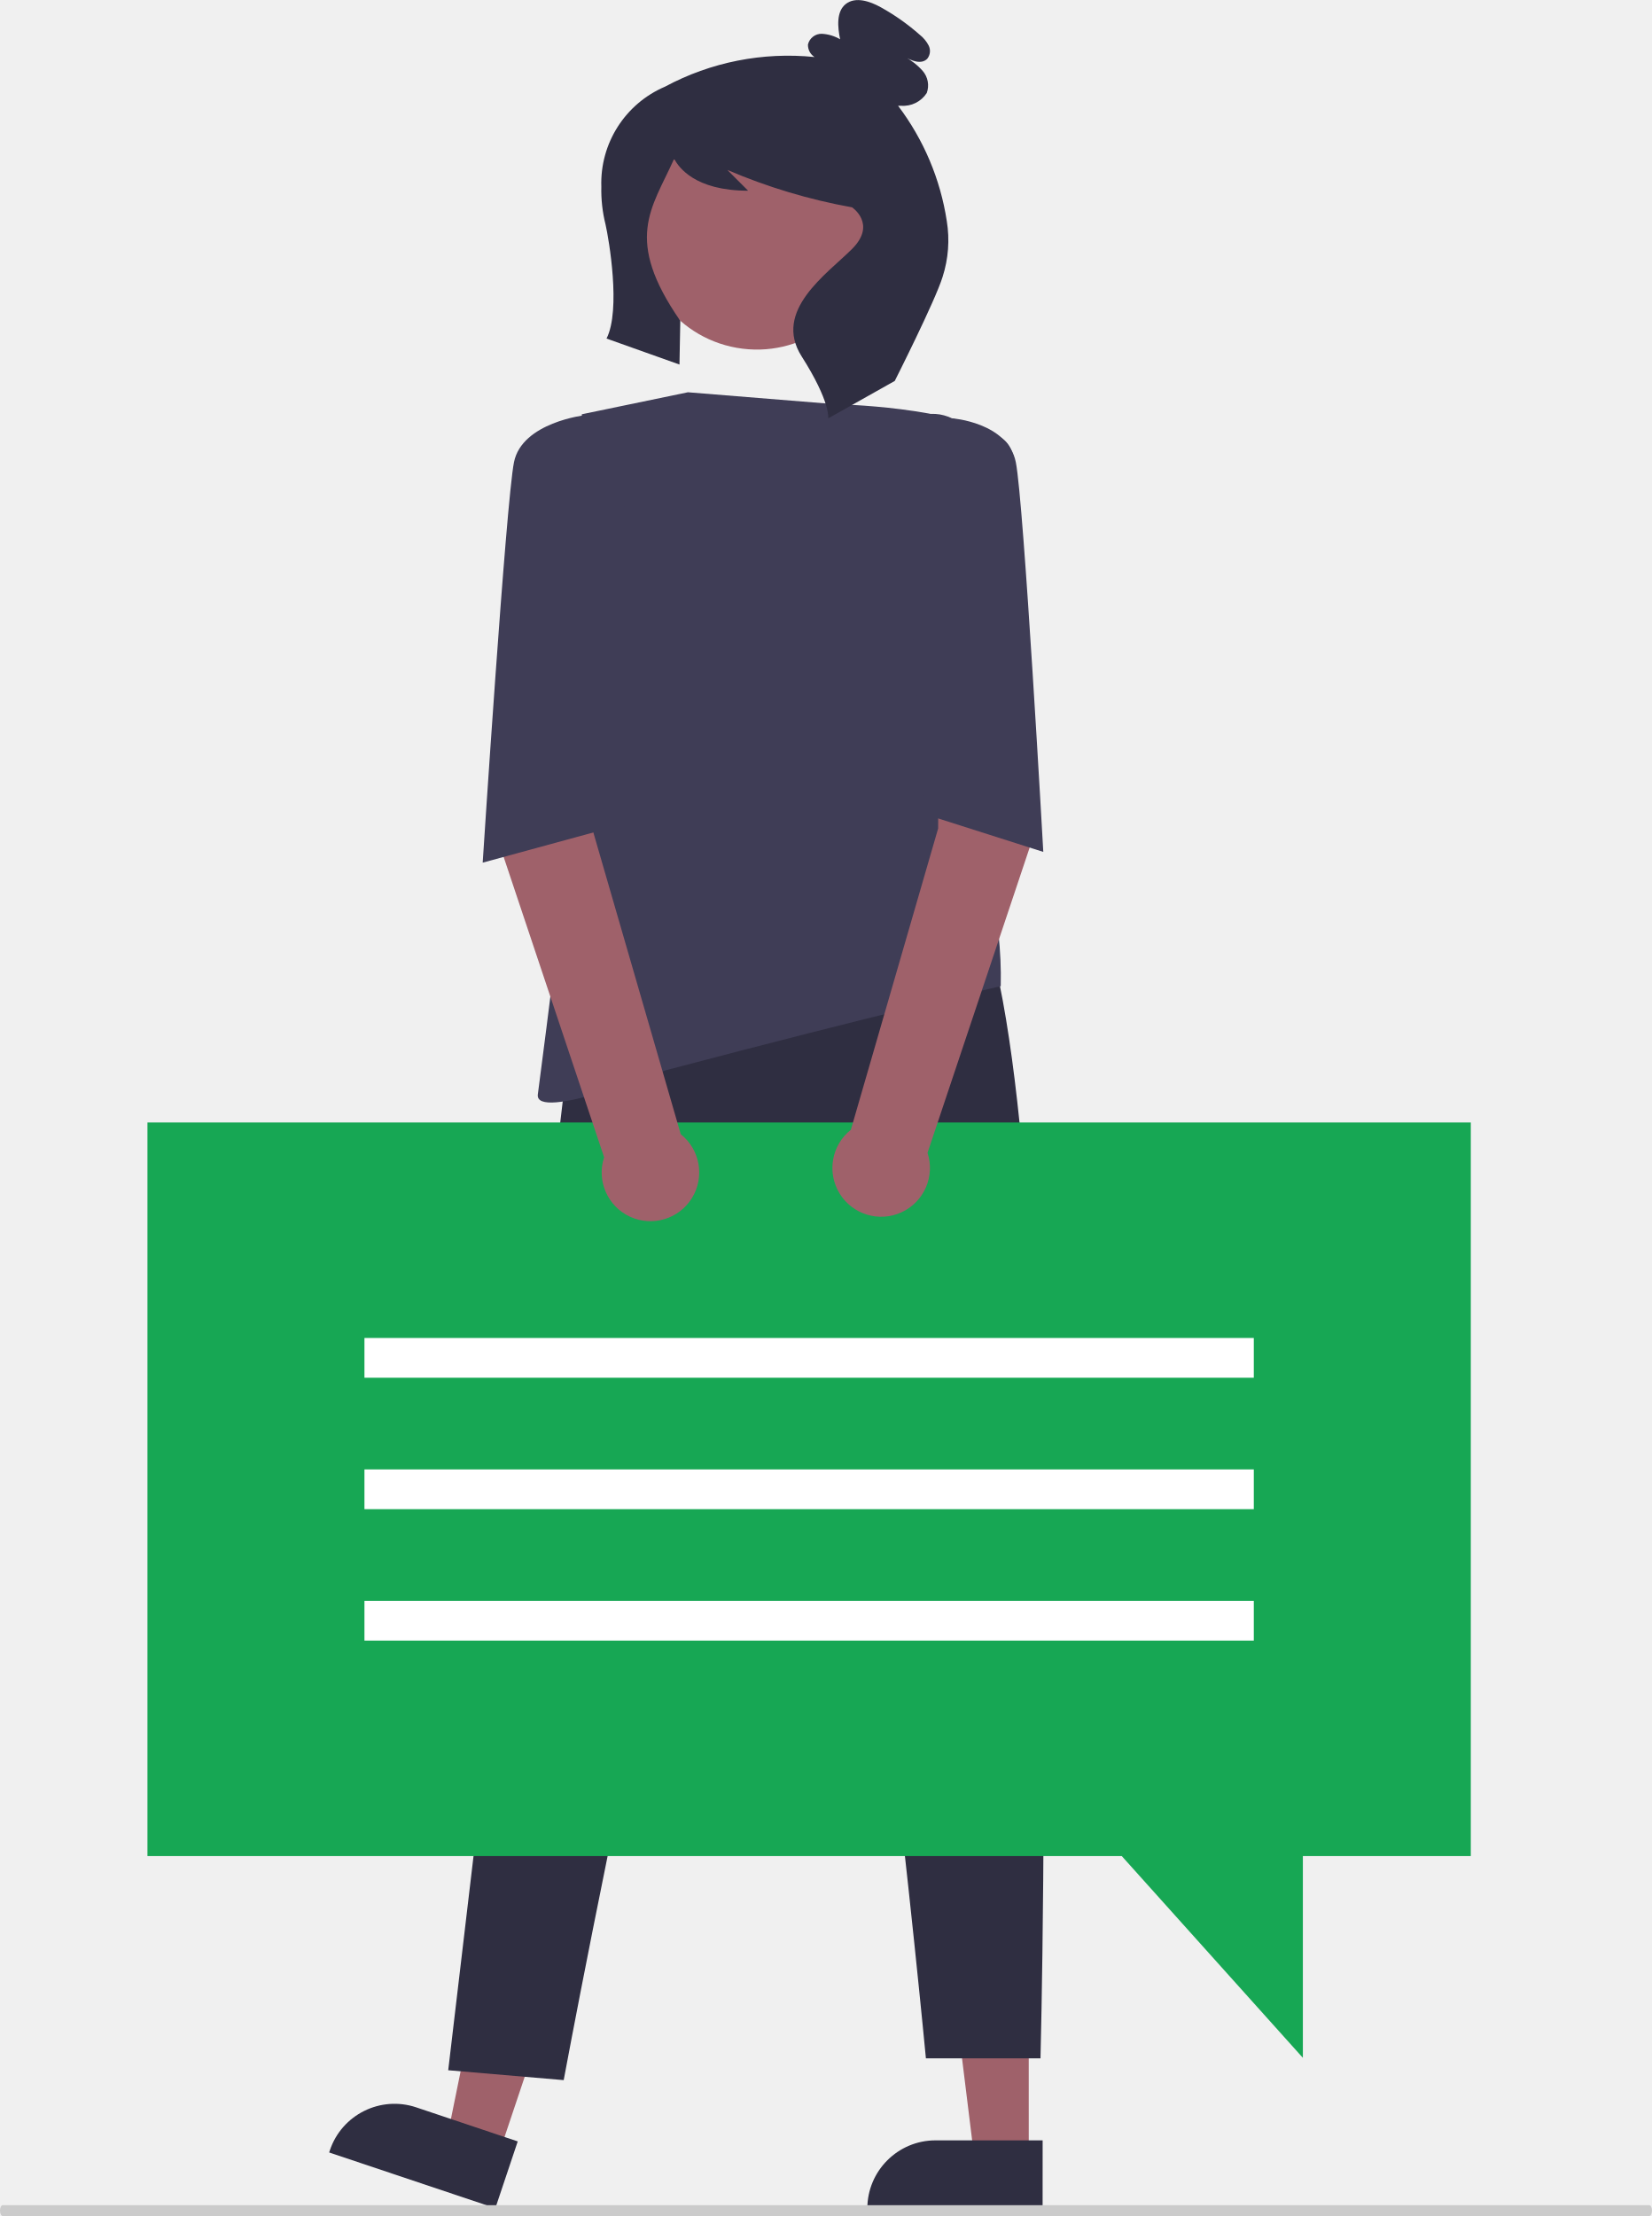
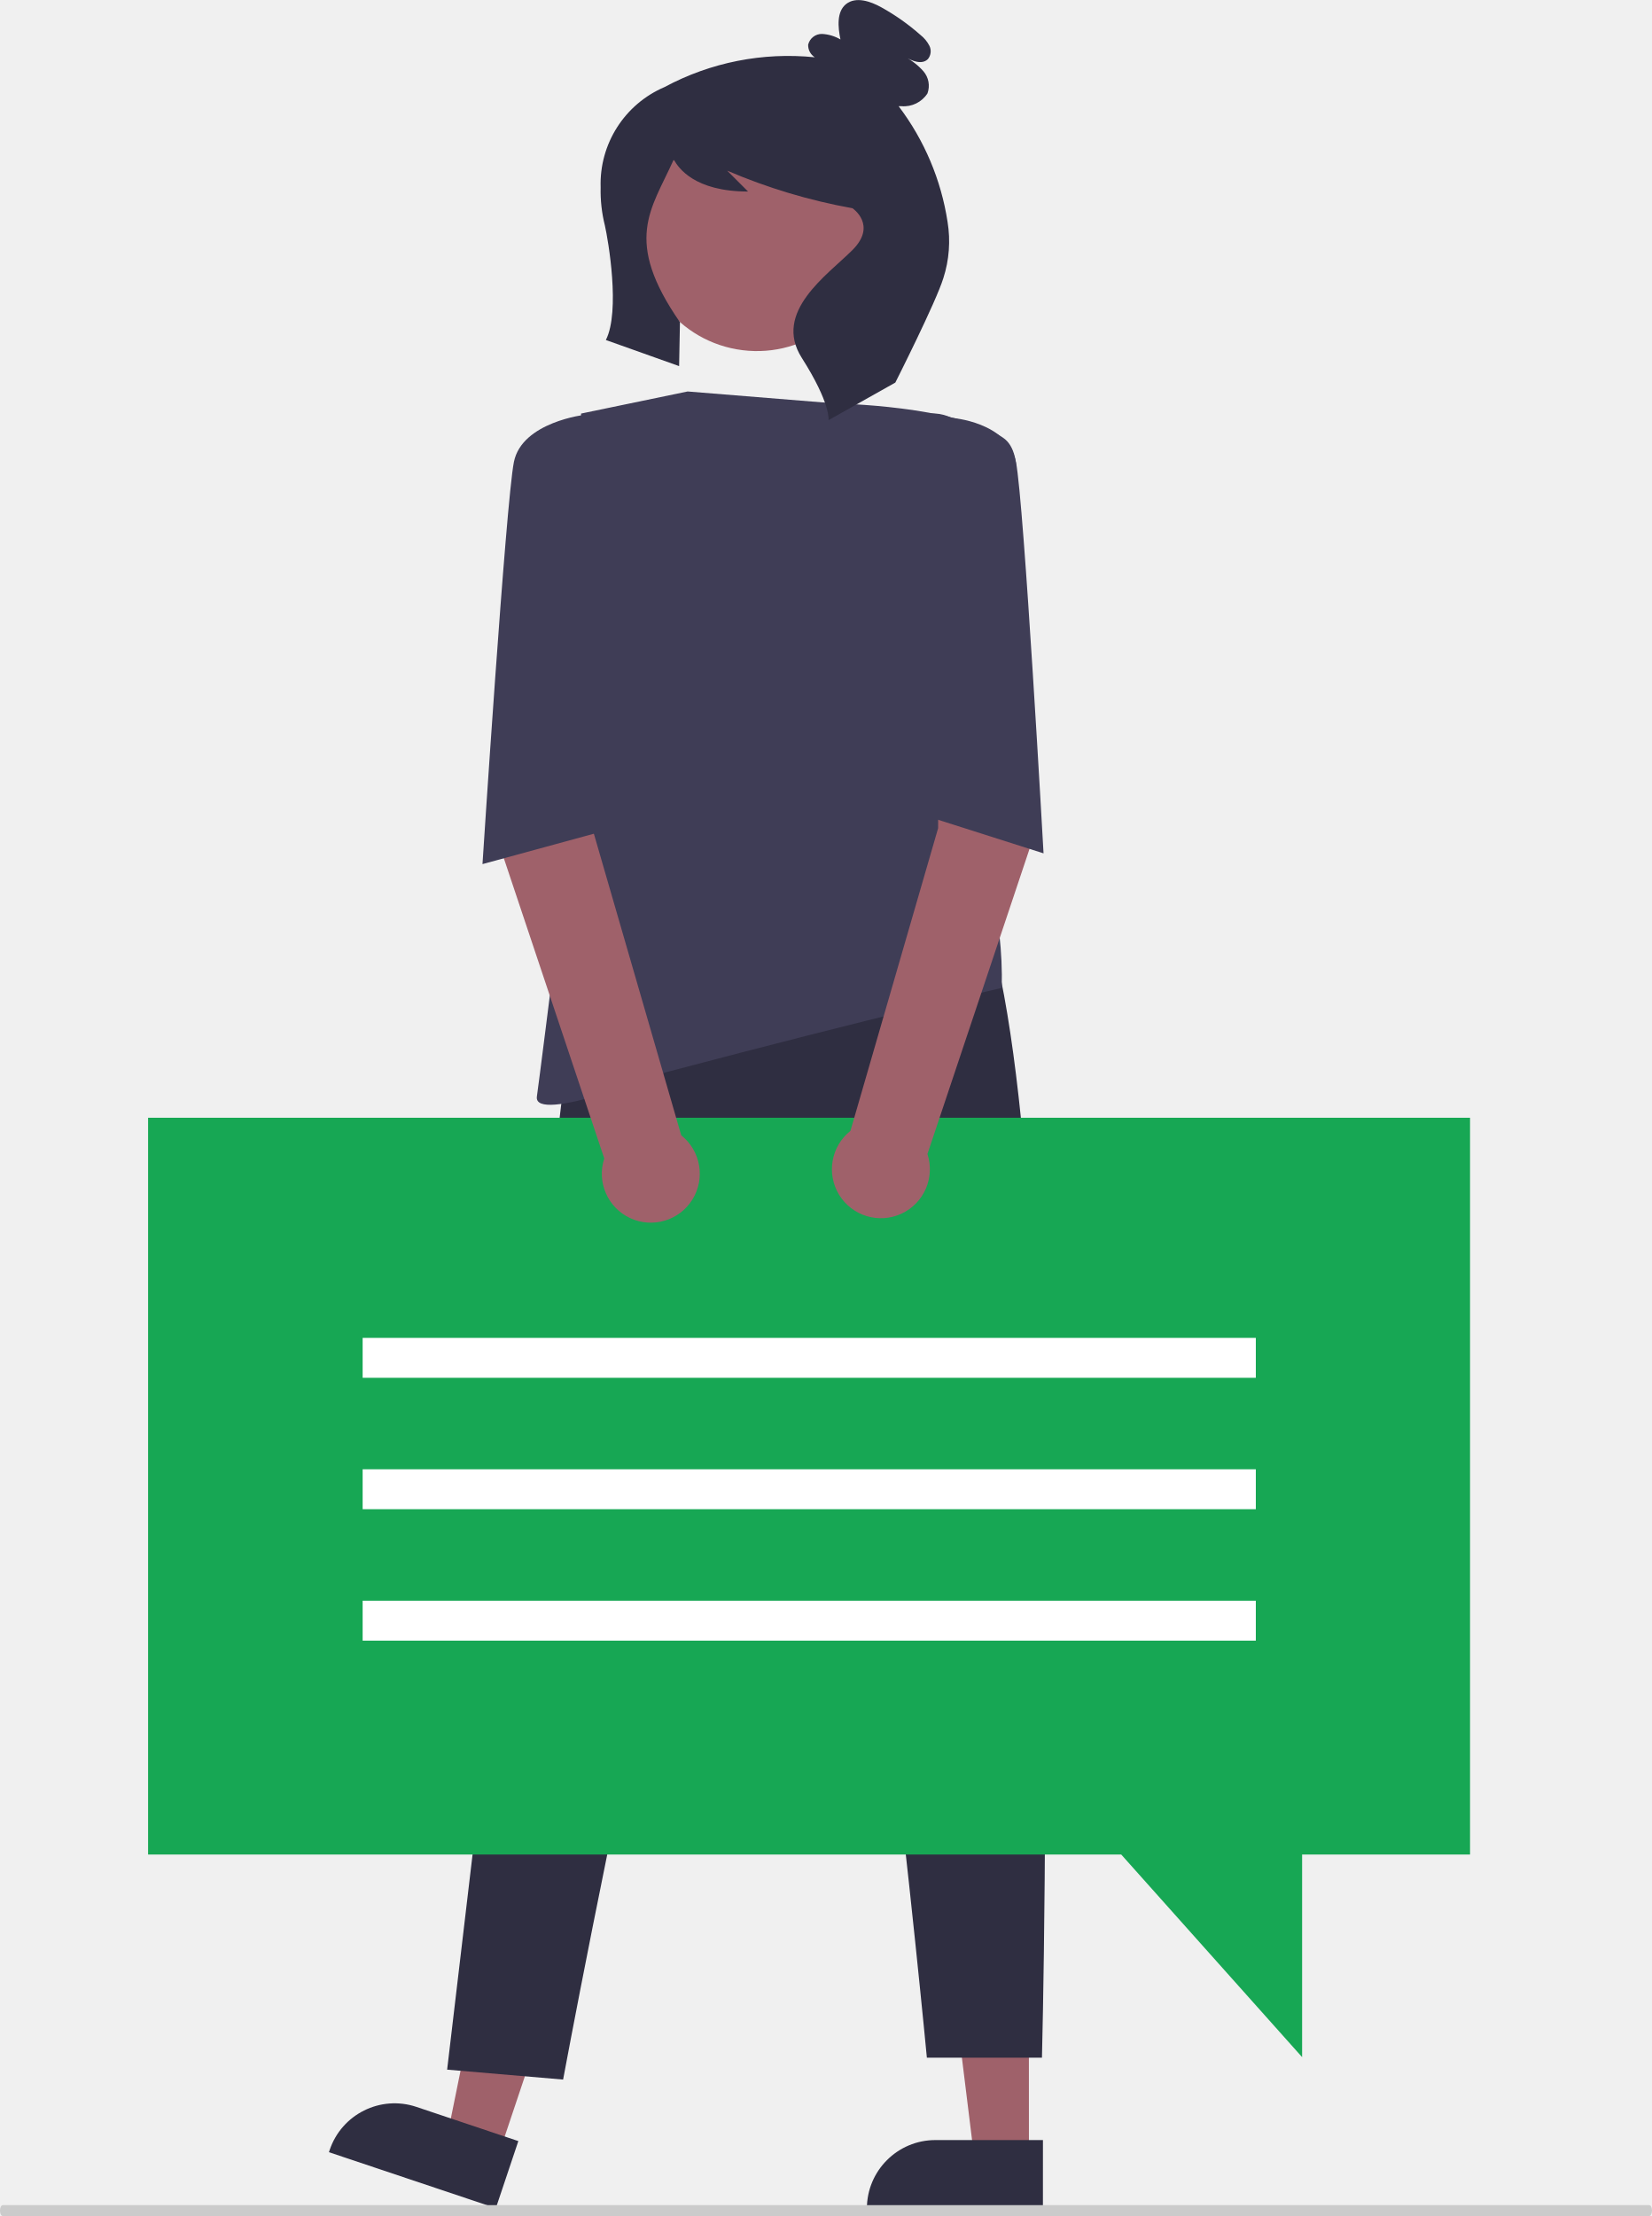
- <svg xmlns="http://www.w3.org/2000/svg" id="Group_455" data-name="Group 455" width="50.169" height="67.288" viewBox="0 0 50.169 67.288">
-   <path id="Path_1221" data-name="Path 1221" d="M616.153,507.735H614.5l-.786-6.368h2.437Z" transform="translate(-584.91 -442.205)" fill="#9f616a" />
-   <path id="Path_1222" data-name="Path 1222" d="M831.877,713.235h-5.323v-.067a2.072,2.072,0,0,1,2.072-2.072h3.252Z" transform="translate(-800.214 -646.105)" fill="#2f2e41" />
-   <path id="Path_1223" data-name="Path 1223" d="M522.317,504.667l-1.565-.525,1.279-6.287,2.31.775Z" transform="translate(-507.166 -439.268)" fill="#9f616a" />
-   <path id="Path_1224" data-name="Path 1224" d="M731.763,707.483l-5.047-1.692.021-.064a2.072,2.072,0,0,1,2.623-1.306h0l3.083,1.034Z" transform="translate(-716.72 -640.432)" fill="#2f2e41" />
-   <path id="Path_1225" data-name="Path 1225" d="M752.382,481.728l-3.575,30.243,3.507.3s5.516-29.735,7.216-26.213,3.784,25.552,3.784,25.552h3.48s.892-34.373-2.751-36.073Z" transform="translate(-735.195 -449.109)" fill="#2f2e41" />
-   <circle id="Ellipse_66" data-name="Ellipse 66" cx="3.522" cy="3.522" r="3.522" transform="translate(18.905 9.95) rotate(-80.009)" fill="#9f616a" />
-   <path id="Path_1226" data-name="Path 1226" d="M769.992,386.879l4.494.364s3.583.061,5.041,1.032-1.4,6.984-1.4,6.984-.742,2.384-.182,3.462a12.088,12.088,0,0,1,1.547,6.191s-3.734.854-10.171,2.554c0,0-4.008,1.579-3.887.729s1.336-10.567,1.336-10.567V387.547Z" transform="translate(-749.1 -374.968)" fill="#3f3d56" />
-   <path id="Path_1227" data-name="Path 1227" d="M787.641,320.836a7.723,7.723,0,0,0-1.48-3.5h.085a.851.851,0,0,0,.787-.387.672.672,0,0,0-.123-.67,1.978,1.978,0,0,0-.561-.439c.216.131.522.253.7.068a.375.375,0,0,0,.042-.4.993.993,0,0,0-.27-.326,6.64,6.64,0,0,0-1.187-.838c-.329-.182-.762-.328-1.057-.1s-.253.7-.175,1.074a1.236,1.236,0,0,0-.553-.167.423.423,0,0,0-.424.326.435.435,0,0,0,.2.38,7.9,7.9,0,0,0-4.542.9,3.186,3.186,0,0,0-1.933,3.035,4.3,4.3,0,0,0,.128,1.15c.1.439.472,2.592.03,3.463l2.215.789.025-1.327c-1.722-2.485-.871-3.4-.2-4.892a.016.016,0,0,1,.028,0c.124.213.6.941,2.232.941l-.631-.631a17.413,17.413,0,0,0,3.788,1.136s.758.505,0,1.263-2.416,1.873-1.532,3.262.808,1.882.808,1.882l2.02-1.136s1.234-2.441,1.453-3.16A3.627,3.627,0,0,0,787.641,320.836Z" transform="translate(-758.888 -314.125)" fill="#2f2e41" />
-   <path id="Path_1228" data-name="Path 1228" d="M465.118,348.182h40.189v22.276h-5.1v6.126l-5.5-6.126H465.118Z" transform="translate(-460.64 -314.099)" fill="#17a754" />
-   <rect id="Rectangle_606" data-name="Rectangle 606" width="27.009" height="1.207" transform="translate(11.068 40.627)" fill="#fff" />
-   <rect id="Rectangle_607" data-name="Rectangle 607" width="27.009" height="1.207" transform="translate(11.068 44.618)" fill="#fff" />
-   <rect id="Rectangle_608" data-name="Rectangle 608" width="27.009" height="1.207" transform="translate(11.068 48.609)" fill="#fff" />
-   <path id="Path_1229" data-name="Path 1229" d="M825.65,435.125l-2.357.573-.018,4.771-2.651,9.151a1.481,1.481,0,1,0,2.328.7l3.17-9.473Z" transform="translate(-794.784 -415.315)" fill="#9f616a" />
-   <path id="Path_1230" data-name="Path 1230" d="M758.369,434.513l2.828.808.018,4.771,2.651,9.151a1.481,1.481,0,1,1-2.328.7l-3.169-9.473Z" transform="translate(-743.192 -414.803)" fill="#9f616a" />
-   <path id="Path_1231" data-name="Path 1231" d="M832.591,391.135l.584-.19a1.329,1.329,0,0,1,.995.069h0s1.7.121,1.943,1.336.834,11.831.834,11.831l-3.6-1.146Z" transform="translate(-805.263 -378.313)" fill="#3f3d56" />
-   <path id="Path_1232" data-name="Path 1232" d="M759.671,391.341l-1.034-.052-.327-.164s-1.918.216-2.161,1.43-.95,12.158-.95,12.158l3.6-.982Z" transform="translate(-740.54 -378.519)" fill="#3f3d56" />
-   <path id="Path_1235" data-name="Path 1235" d="M402.188,723.453H352.181c-.045,0-.081-.073-.081-.164s.036-.164.081-.164h50.007c.045,0,.081.073.081.164S402.233,723.453,402.188,723.453Z" transform="translate(-352.1 -656.165)" fill="#cbcbcb" />
+ <svg xmlns="http://www.w3.org/2000/svg" id="Group_455" data-name="Group 455" width="49.954" height="67" viewBox="0 0 49.954 67">
+   <path id="Path_1221" data-name="Path 1221" d="M616.153,507.735H614.5l-.786-6.368h2.437Z" transform="translate(-585.039 -442.493)" fill="#9f616a" />
+   <path id="Path_1222" data-name="Path 1222" d="M831.877,713.235h-5.323v-.067a2.072,2.072,0,0,1,2.072-2.072h3.252Z" transform="translate(-800.34 -646.392)" fill="#2f2e41" />
+   <path id="Path_1223" data-name="Path 1223" d="M522.317,504.667l-1.565-.525,1.279-6.287,2.31.775Z" transform="translate(-507.228 -439.556)" fill="#9f616a" />
+   <path id="Path_1224" data-name="Path 1224" d="M731.763,707.483l-5.047-1.692.021-.064a2.072,2.072,0,0,1,2.623-1.306h0l3.083,1.034Z" transform="translate(-716.769 -640.72)" fill="#2f2e41" />
+   <path id="Path_1225" data-name="Path 1225" d="M752.382,481.728l-3.575,30.243,3.507.3s5.516-29.735,7.216-26.213,3.784,25.552,3.784,25.552h3.48s.892-34.373-2.751-36.073Z" transform="translate(-735.286 -449.396)" fill="#2f2e41" />
+   <circle id="Ellipse_66" data-name="Ellipse 66" cx="3.522" cy="3.522" r="3.522" transform="translate(18.808 9.95) rotate(-80.009)" fill="#9f616a" />
+   <path id="Path_1226" data-name="Path 1226" d="M769.992,386.879l4.494.364s3.583.061,5.041,1.032-1.4,6.984-1.4,6.984-.742,2.384-.182,3.462a12.088,12.088,0,0,1,1.547,6.191s-3.734.854-10.171,2.554c0,0-4.008,1.579-3.887.729s1.336-10.567,1.336-10.567V387.547Z" transform="translate(-749.199 -375.043)" fill="#3f3d56" />
+   <path id="Path_1227" data-name="Path 1227" d="M787.641,320.836a7.723,7.723,0,0,0-1.48-3.5h.085a.851.851,0,0,0,.787-.387.672.672,0,0,0-.123-.67,1.978,1.978,0,0,0-.561-.439c.216.131.522.253.7.068a.375.375,0,0,0,.042-.4.993.993,0,0,0-.27-.326,6.64,6.64,0,0,0-1.187-.838c-.329-.182-.762-.328-1.057-.1s-.253.7-.175,1.074a1.236,1.236,0,0,0-.553-.167.423.423,0,0,0-.424.326.435.435,0,0,0,.2.38,7.9,7.9,0,0,0-4.542.9,3.186,3.186,0,0,0-1.933,3.035,4.3,4.3,0,0,0,.128,1.15c.1.439.472,2.592.03,3.463l2.215.789.025-1.327c-1.722-2.485-.871-3.4-.2-4.892a.016.016,0,0,1,.028,0c.124.213.6.941,2.232.941l-.631-.631a17.413,17.413,0,0,0,3.788,1.136s.758.505,0,1.263-2.416,1.873-1.532,3.262.808,1.882.808,1.882l2.02-1.136s1.234-2.441,1.453-3.16A3.627,3.627,0,0,0,787.641,320.836Z" transform="translate(-758.987 -314.125)" fill="#2f2e41" />
+   <path id="Path_1228" data-name="Path 1228" d="M465.118,348.182h39.975v22.276h-5.078v6.126l-5.47-6.126H465.118Z" transform="translate(-460.64 -314.387)" fill="#17a754" />
+   <rect id="Rectangle_606" data-name="Rectangle 606" width="27.009" height="1.207" transform="translate(10.966 40.45)" fill="#fff" />
+   <rect id="Rectangle_607" data-name="Rectangle 607" width="27.009" height="1.207" transform="translate(10.966 44.423)" fill="#fff" />
+   <rect id="Rectangle_608" data-name="Rectangle 608" width="27.009" height="1.207" transform="translate(10.966 48.397)" fill="#fff" />
+   <path id="Path_1229" data-name="Path 1229" d="M825.65,435.125l-2.357.573-.018,4.771-2.651,9.151a1.481,1.481,0,1,0,2.328.7l3.17-9.473Z" transform="translate(-794.907 -415.429)" fill="#9f616a" />
+   <path id="Path_1230" data-name="Path 1230" d="M758.369,434.513l2.828.808.018,4.771,2.651,9.151a1.481,1.481,0,1,1-2.328.7l-3.169-9.473Z" transform="translate(-743.266 -414.917)" fill="#9f616a" />
+   <path id="Path_1231" data-name="Path 1231" d="M832.591,391.135l.584-.19a1.329,1.329,0,0,1,.995.069h0s1.7.121,1.943,1.336.834,11.831.834,11.831l-3.6-1.146Z" transform="translate(-805.391 -378.38)" fill="#3f3d56" />
+   <path id="Path_1232" data-name="Path 1232" d="M759.671,391.341l-1.034-.052-.327-.164s-1.918.216-2.161,1.43-.95,12.158-.95,12.158l3.6-.982Z" transform="translate(-740.609 -378.587)" fill="#3f3d56" />
+   <path id="Path_1235" data-name="Path 1235" d="M401.974,723.453H352.181c-.045,0-.081-.073-.081-.164s.036-.164.081-.164h49.793c.044,0,.081.073.081.164S402.018,723.453,401.974,723.453Z" transform="translate(-352.1 -656.453)" fill="#cbcbcb" />
</svg>
